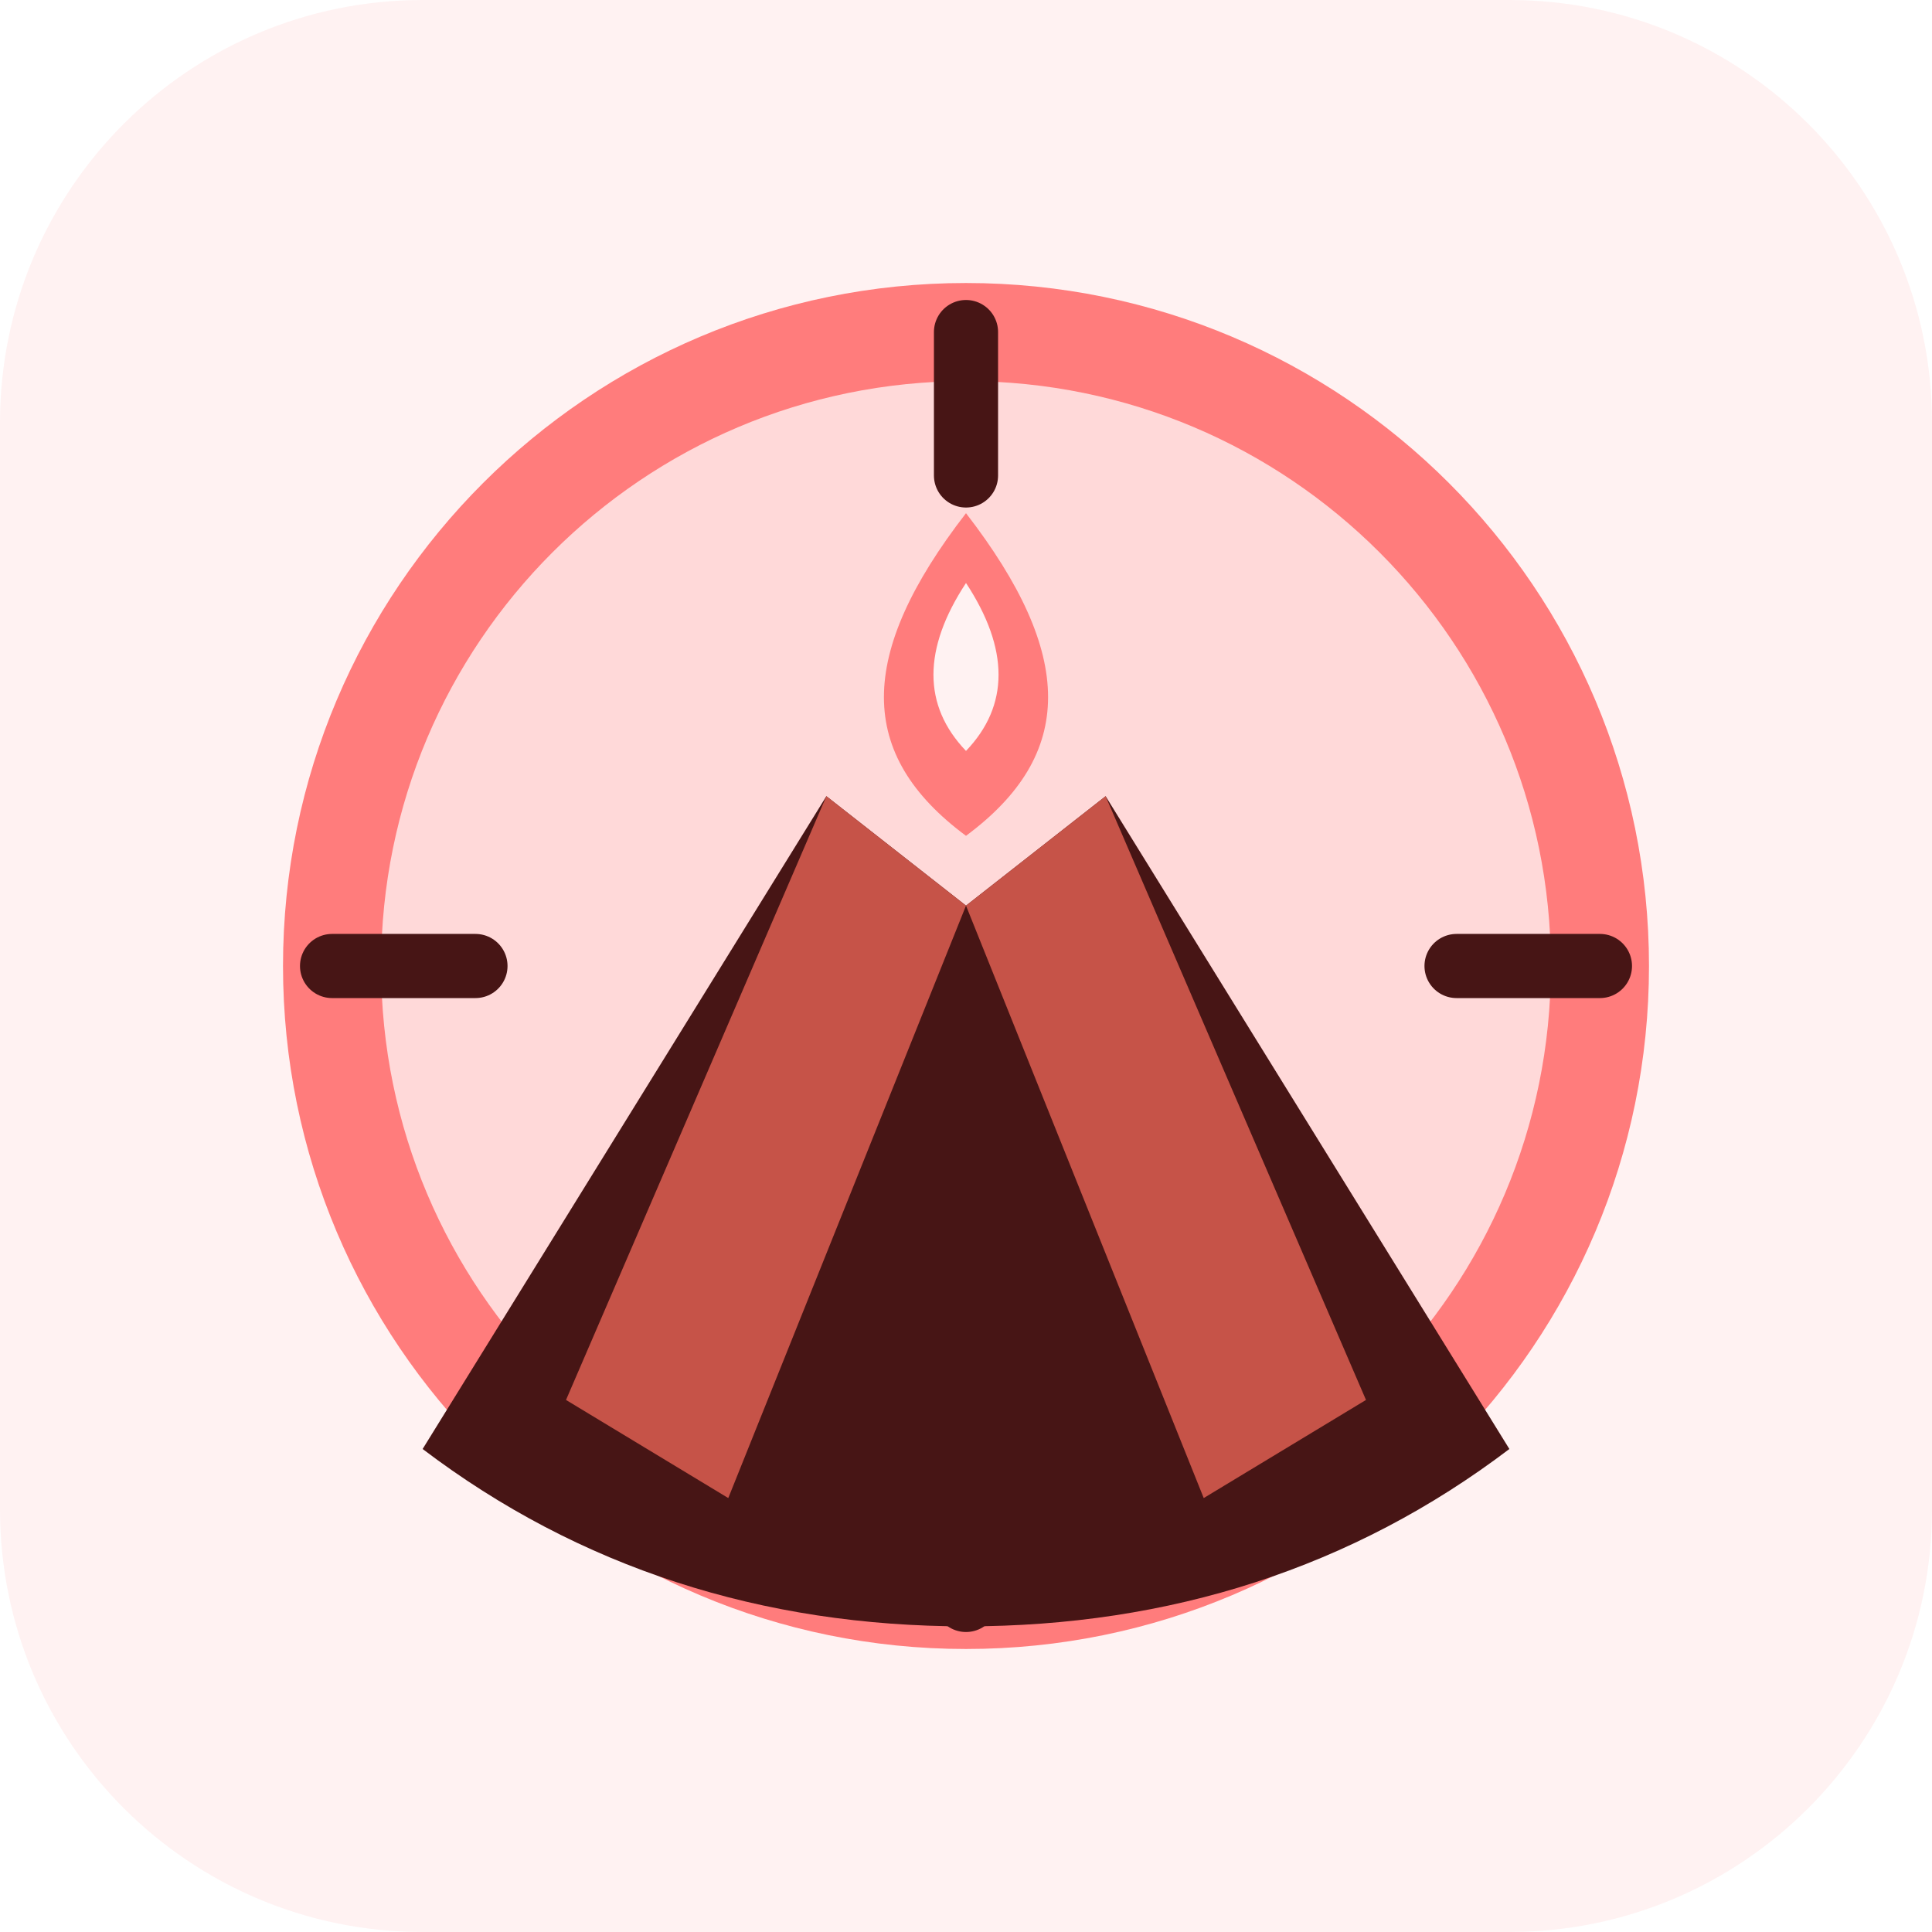
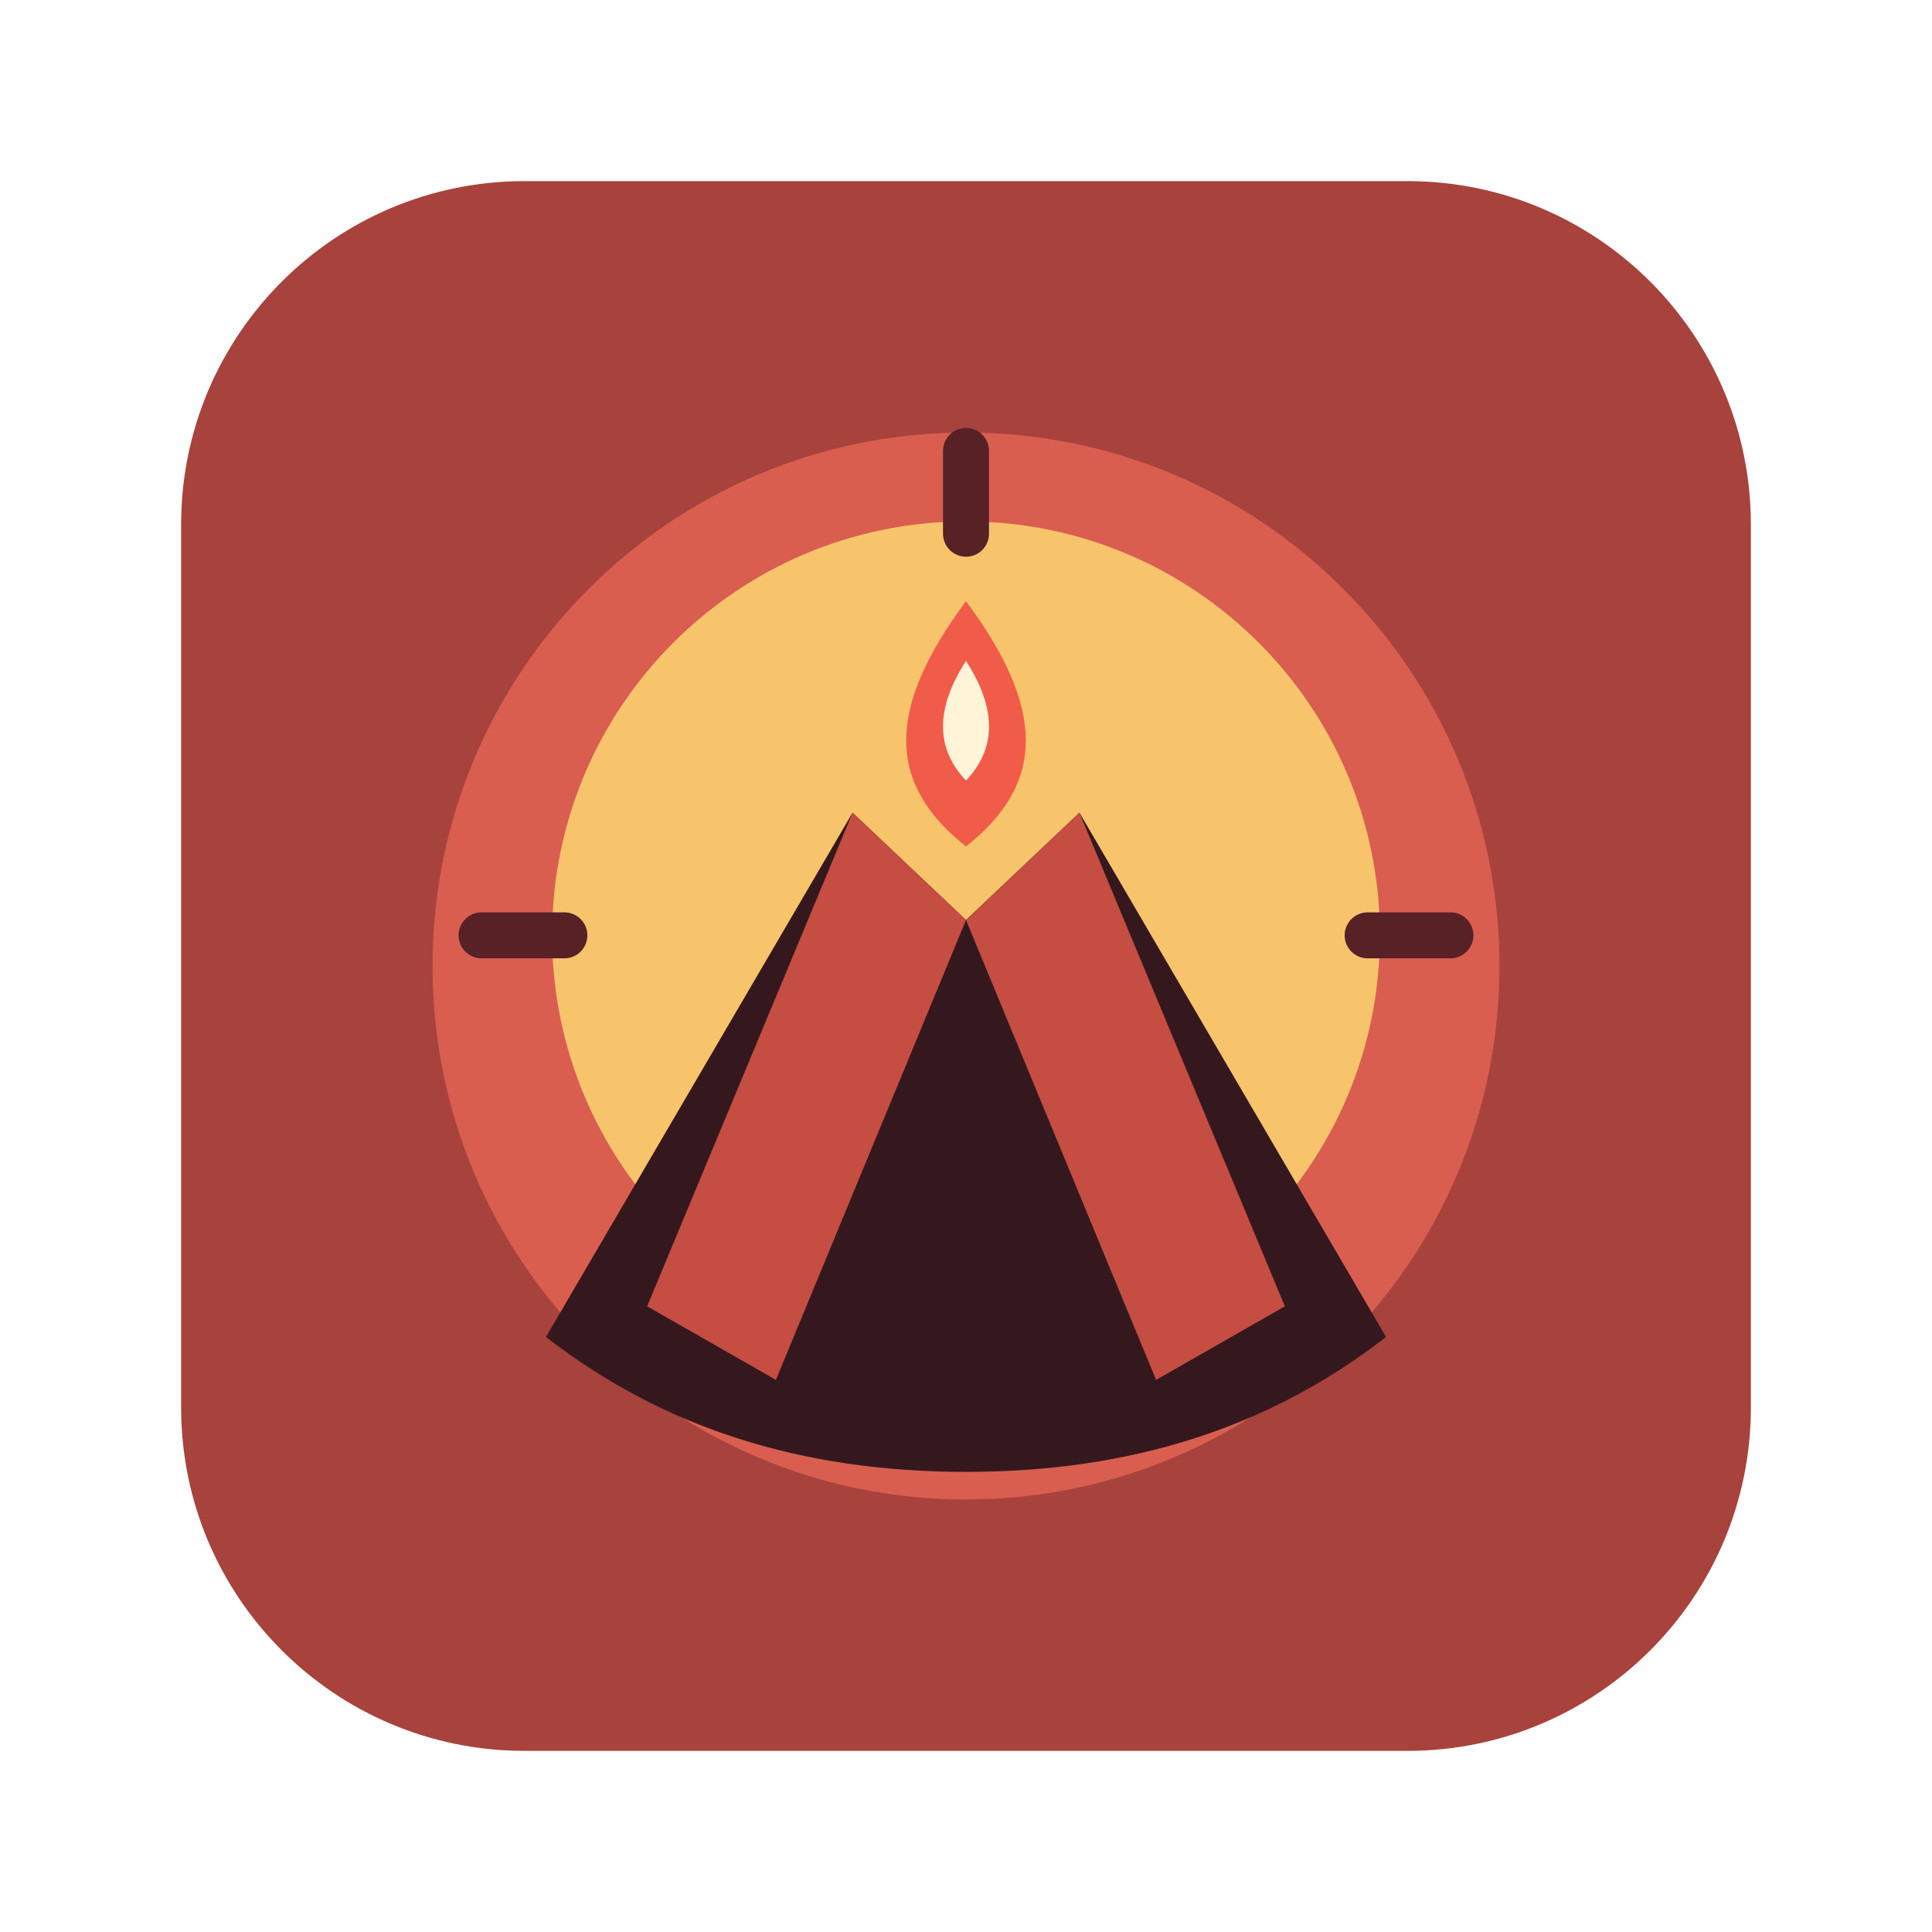
<svg xmlns="http://www.w3.org/2000/svg" viewBox="0 0 1024 1024">
-   <rect width="1024" height="1024" rx="224" fill="#FFF2F2" />
-   <circle cx="512" cy="512" r="336" fill="#FFD9D9" stroke="#FF7C7C" stroke-width="52" />
-   <path d="M512 176v76M848 512h-76M512 848v-76M176 512h76" stroke="#471515" stroke-width="34" stroke-linecap="round" />
-   <path d="M224 768 438 422l74 58 74-58 214 346c-83 63-180 94-288 94s-205-31-288-94Z" fill="#471515" />
-   <path d="m438 422 74 58-126 314-86-52 138-320Zm148 0-74 58 126 314 86-52-138-320Z" fill="#C65348" />
-   <path d="M512 272c-58 75-58 128 0 171 58-43 58-96 0-171Z" fill="#FF7C7C" />
-   <path d="M512 309c-23 35-23 65 0 89 23-24 23-54 0-89Z" fill="#FFF2F2" />
+   <g transform="translate(96 96) scale(.8125)">
+     <rect width="1024" height="1024" rx="224" fill="#A8423C" />
+     <circle cx="512" cy="512" r="348" fill="#D95E50" />
+     <circle cx="512" cy="492" r="270" fill="#F7C46C" />
+     <path d="M512 176v54M828 492h-54M512 808v-54M196 492h54" stroke="#572126" stroke-width="30" stroke-linecap="round" />
+     <path d="M238 754 438 412l74 70 74-70 200 342c-76 59-166 88-274 88s-198-29-274-88Z" fill="#35181E" />
+     <path d="m438 412 74 70-124 300-84-48 134-322Zm148 0-74 70 124 300 84-48-134-322Z" fill="#C54D42" />
+     <path d="M512 274c-52 70-52 119 0 160 52-41 52-90 0-160Z" fill="#F15B4A" />
+     <path d="M512 313c-20 31-20 57 0 78 20-21 20-47 0-78Z" fill="#FFF4D7" />
+   </g>
</svg>
